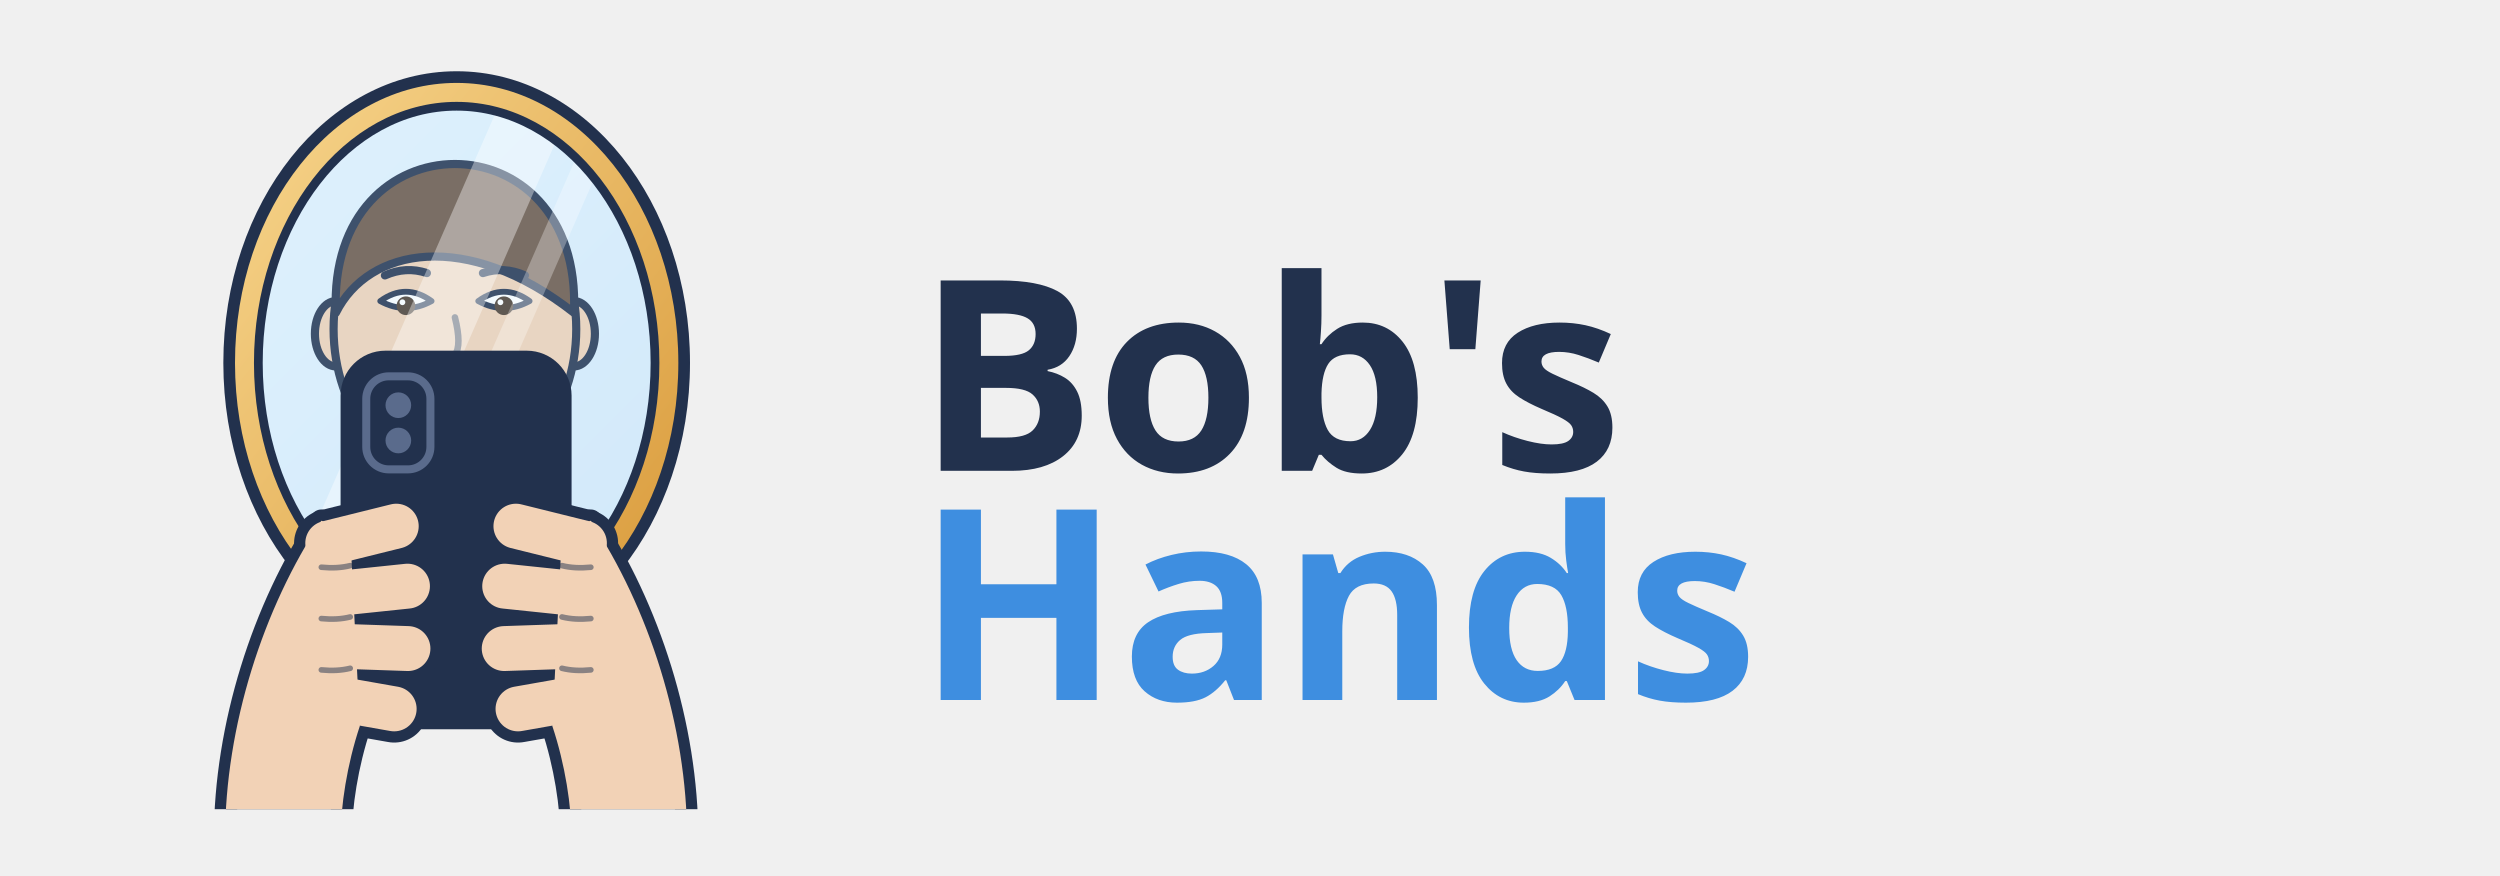
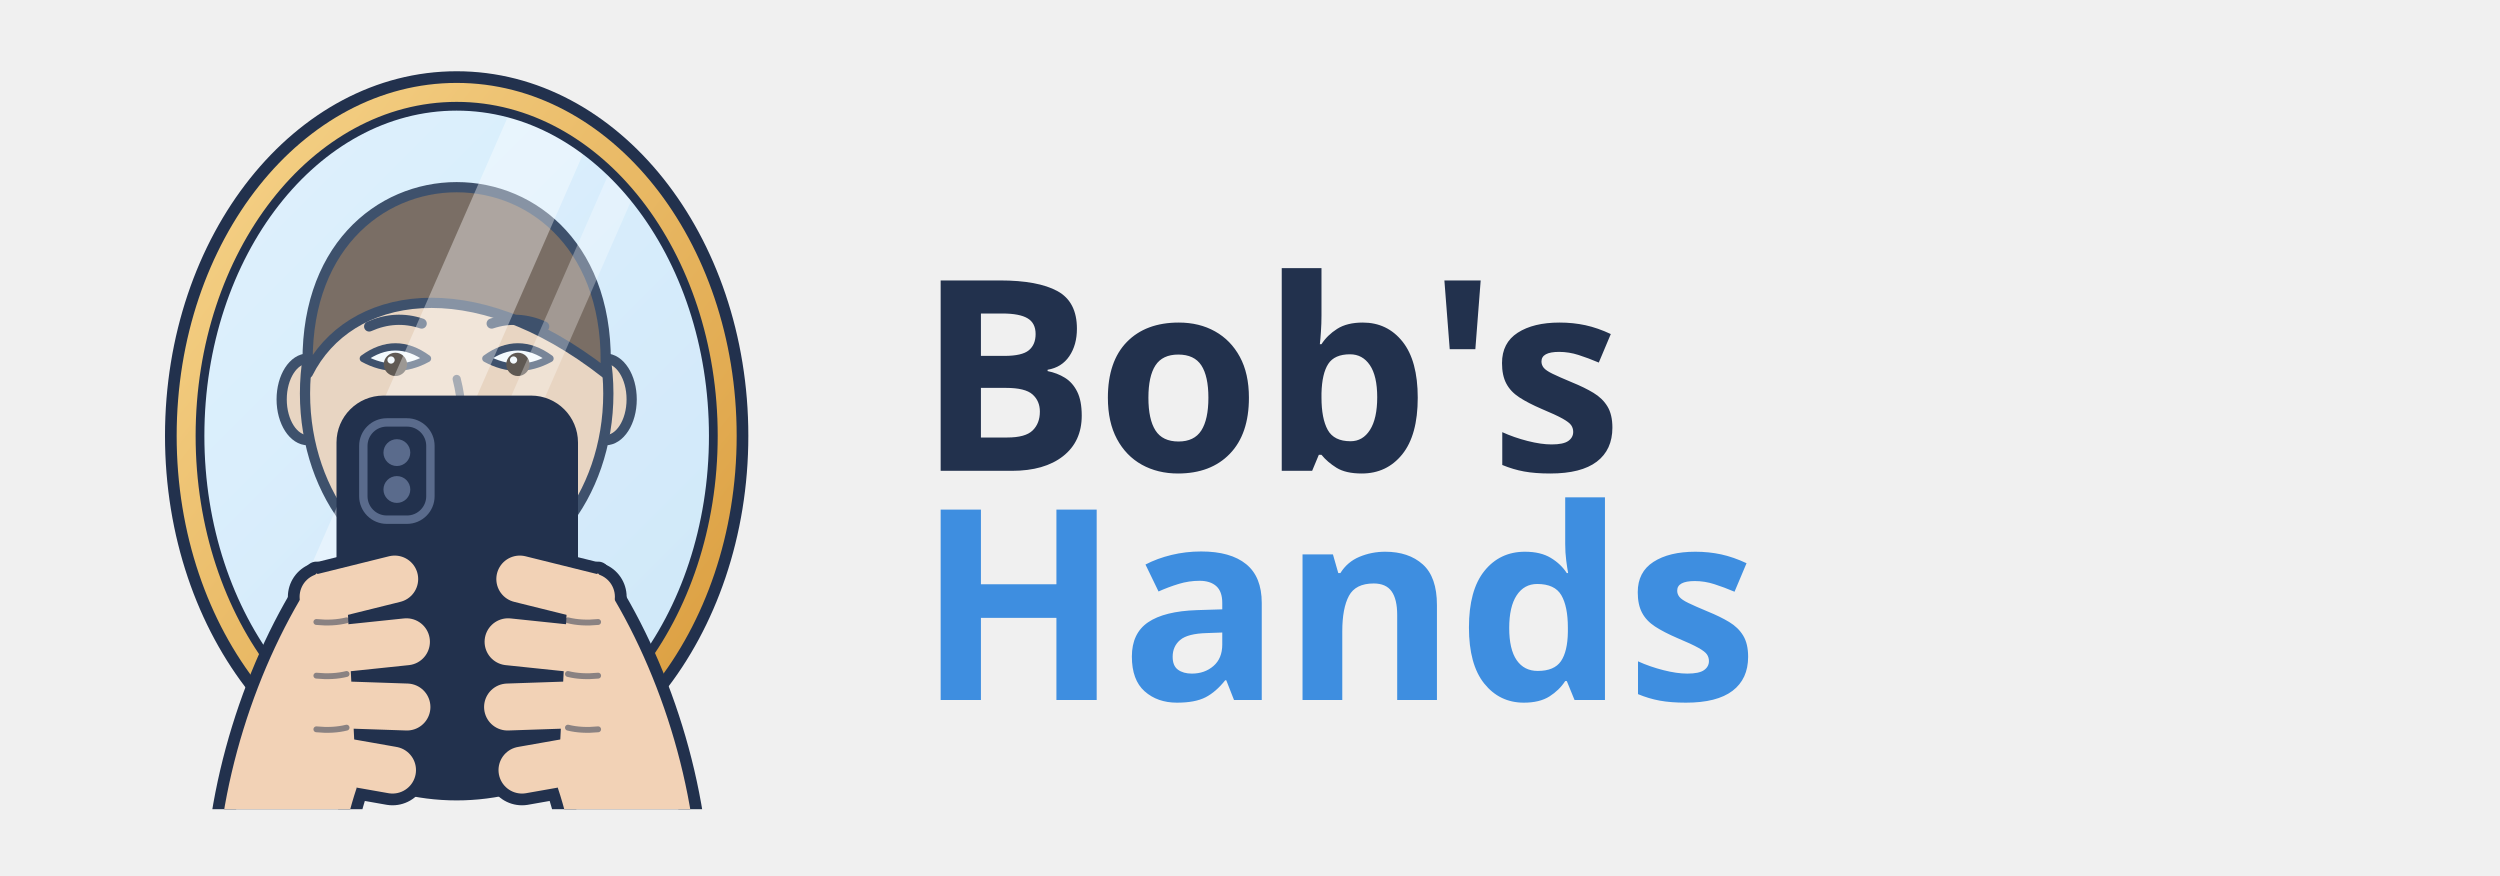
<svg xmlns="http://www.w3.org/2000/svg" width="1200" height="420" viewBox="0 0 1200 420">
  <defs>
    <linearGradient id="main" x1="0" y1="330" x2="0" y2="512" gradientUnits="userSpaceOnUse">
      <stop offset="0" stop-color="#FFC24D" />
      <stop offset="1" stop-color="#FF8A5B" />
    </linearGradient>
    <linearGradient id="ecran" x1="0" y1="0" x2="0" y2="1">
      <stop offset="0" stop-color="#7EC8F2" />
      <stop offset="1" stop-color="#FFD9A8" />
    </linearGradient>
    <linearGradient id="soleil" x1="0" y1="0" x2="0" y2="1">
      <stop offset="0" stop-color="#FFC24D" />
      <stop offset="1" stop-color="#FF8A5B" />
    </linearGradient>
  </defs>
  <defs>
    <linearGradient id="fond-miroir" x1="0" y1="0" x2="1" y2="1">
      <stop offset="0" stop-color="#EAF6FF" />
      <stop offset="1" stop-color="#CFE6F7" />
    </linearGradient>
    <linearGradient id="cadre" x1="0" y1="0" x2="1" y2="1">
      <stop offset="0" stop-color="#F7D58C" />
      <stop offset="1" stop-color="#D99A3A" />
    </linearGradient>
  </defs>
  <g transform="translate(40 30) scale(0.70)">
    <defs>
      <linearGradient id="main" x1="0" y1="330" x2="0" y2="512" gradientUnits="userSpaceOnUse">
        <stop offset="0" stop-color="#FFC24D" />
        <stop offset="1" stop-color="#FF8A5B" />
      </linearGradient>
      <linearGradient id="ecran" x1="0" y1="0" x2="0" y2="1">
        <stop offset="0" stop-color="#7EC8F2" />
        <stop offset="1" stop-color="#FFD9A8" />
      </linearGradient>
      <linearGradient id="soleil" x1="0" y1="0" x2="0" y2="1">
        <stop offset="0" stop-color="#FFC24D" />
        <stop offset="1" stop-color="#FF8A5B" />
      </linearGradient>
    </defs>
    <defs>
      <linearGradient id="fond-miroir" x1="0" y1="0" x2="1" y2="1">
        <stop offset="0" stop-color="#EAF6FF" />
        <stop offset="1" stop-color="#CFE6F7" />
      </linearGradient>
      <linearGradient id="cadre" x1="0" y1="0" x2="1" y2="1">
        <stop offset="0" stop-color="#F7D58C" />
        <stop offset="1" stop-color="#D99A3A" />
      </linearGradient>
    </defs>
    <clipPath id="cadre-total">
      <rect width="512" height="512" />
    </clipPath>
    <g clip-path="url(#cadre-total)">
      <clipPath id="glace">
-         <ellipse cx="256" cy="206" rx="136" ry="176" />
+         <ellipse cx="256" cy="256" rx="176" ry="226" />
      </clipPath>
      <g clip-path="url(#glace)">
        <rect width="512" height="512" fill="url(#fond-miroir)" />
-         <g transform="translate(50 26) scale(0.80)">
+         <g transform="translate(0 31) scale(1.0)">
          <g transform="translate(512 0) scale(-1 1)">
            <path d="M40 540 C40 430 120 392 200 384 L312 384 C392 392 472 430 472 540 Z" fill="#3E8EE0" stroke="#22314D" stroke-width="7" stroke-linejoin="round" />
            <rect x="222" y="300" width="68" height="96" rx="20" fill="#E2B996" stroke="#22314D" stroke-width="7" />
            <ellipse cx="154" cy="200" rx="18" ry="28" fill="#F2D2B6" stroke="#22314D" stroke-width="7" />
            <ellipse cx="358" cy="200" rx="18" ry="28" fill="#F2D2B6" stroke="#22314D" stroke-width="7" />
            <ellipse cx="256" cy="196" rx="104" ry="128" fill="#F2D2B6" stroke="#22314D" stroke-width="7" />
            <path d="M154 182 C146 12 366 12 358 182 C330 126 246 110 154 182 Z" fill="#6B5444" stroke="#22314D" stroke-width="7" stroke-linejoin="round" />
            <path d="M196 150 Q214 142 232 148 M280 148 Q298 142 316 150" fill="none" stroke="#22314D" stroke-width="7" stroke-linecap="round" />
            <path d="M256 186 Q250 210 256 218 Q262 222 268 218" fill="none" stroke="#22314D" stroke-width="5.6" stroke-linecap="round" stroke-linejoin="round" opacity=".7" />
            <path d="M192 172 Q214 156 236 172 Q214 184 192 172 Z" fill="#FFFFFF" stroke="#22314D" stroke-width="5" stroke-linejoin="round" />
            <circle cx="214" cy="176" r="8" fill="#4A3A2E" />
            <circle cx="217" cy="173" r="2.5" fill="#FFFFFF" />
            <path d="M276 172 Q298 156 320 172 Q298 184 276 172 Z" fill="#FFFFFF" stroke="#22314D" stroke-width="5" stroke-linejoin="round" />
            <circle cx="298" cy="176" r="8" fill="#4A3A2E" />
            <circle cx="301" cy="173" r="2.5" fill="#FFFFFF" />
          </g>
        </g>
-         <rect x="100" y="10" width="312" height="392" fill="#BFE3FA" opacity=".18" />
-         <path d="M293.44 10 L343.36 10 L171.76 402 L121.84 402 Z" fill="#FFFFFF" opacity="0.38" />
-         <path d="M362.08 10 L380.8 10 L209.2 402 L190.48 402 Z" fill="#FFFFFF" opacity="0.3" />
+         <rect x="60" y="10" width="392" height="492" fill="#BFE3FA" opacity=".18" />
+         <path d="M303.04 10 L365.76 10 L150.16 502 L87.44 502 Z" fill="#FFFFFF" opacity="0.38" />
+         <path d="M389.28 10 L412.8 10 L197.2 502 L173.68 502 Z" fill="#FFFFFF" opacity="0.3" />
      </g>
-       <ellipse cx="256" cy="206" rx="146" ry="186" fill="none" stroke="url(#cadre)" stroke-width="20" />
-       <ellipse cx="256" cy="206" rx="156" ry="196" fill="none" stroke="#22314D" stroke-width="8" />
-       <ellipse cx="256" cy="206" rx="136" ry="176" fill="none" stroke="#22314D" stroke-width="6" />
-       <g transform="translate(-26 -62) scale(1.10)">
+       <ellipse cx="256" cy="256" rx="186" ry="236" fill="none" stroke="url(#cadre)" stroke-width="20" />
+       <ellipse cx="256" cy="256" rx="196" ry="246" fill="none" stroke="#22314D" stroke-width="8" />
+       <ellipse cx="256" cy="256" rx="176" ry="226" fill="none" stroke="#22314D" stroke-width="6" />
+       <g transform="translate(-38 -43) scale(1.15)">
        <rect x="184" y="236" width="144" height="236" rx="28" fill="#22314D" stroke="#22314D" stroke-width="0" />
        <rect x="200" y="252" width="40" height="58" rx="14" fill="none" stroke="#5A6B8C" stroke-width="5" />
        <circle cx="220" cy="270" r="8" fill="#5A6B8C" />
        <circle cx="220" cy="292" r="8" fill="#5A6B8C" />
        <g>
          <line x1="176" y1="356" x2="218.7" y2="345.4" stroke="#22314D" stroke-width="42" stroke-linecap="round" />
          <line x1="176" y1="388" x2="225.7" y2="382.8" stroke="#22314D" stroke-width="42" stroke-linecap="round" />
          <line x1="176" y1="420" x2="226.0" y2="421.7" stroke="#22314D" stroke-width="42" stroke-linecap="round" />
          <line x1="176" y1="452" x2="217.4" y2="459.3" stroke="#22314D" stroke-width="42" stroke-linecap="round" />
          <path d="M112 540 C112 470 136 396 172 342 L190 350 L196 470 C188 494 184 520 184 540 Z" fill="#22314D" stroke="#22314D" stroke-width="14" stroke-linejoin="round" />
          <line x1="176" y1="356" x2="218.7" y2="345.4" stroke="#F2D2B6" stroke-width="28" stroke-linecap="round" />
          <line x1="176" y1="388" x2="225.7" y2="382.8" stroke="#F2D2B6" stroke-width="28" stroke-linecap="round" />
          <line x1="176" y1="420" x2="226.0" y2="421.7" stroke="#F2D2B6" stroke-width="28" stroke-linecap="round" />
          <line x1="176" y1="452" x2="217.4" y2="459.3" stroke="#F2D2B6" stroke-width="28" stroke-linecap="round" />
          <path d="M112 540 C112 470 136 396 172 342 L190 350 L196 470 C188 494 184 520 184 540 Z" fill="#F2D2B6" />
          <path d="M172 371 Q182 372 190 370" fill="none" stroke="#22314D" stroke-width="3.5" stroke-linecap="round" opacity=".5" />
          <path d="M172 403 Q182 404 190 402" fill="none" stroke="#22314D" stroke-width="3.5" stroke-linecap="round" opacity=".5" />
          <path d="M172 435 Q182 436 190 434" fill="none" stroke="#22314D" stroke-width="3.5" stroke-linecap="round" opacity=".5" />
        </g>
        <g transform="translate(512 0) scale(-1 1)">
          <line x1="176" y1="356" x2="218.7" y2="345.4" stroke="#22314D" stroke-width="42" stroke-linecap="round" />
          <line x1="176" y1="388" x2="225.7" y2="382.8" stroke="#22314D" stroke-width="42" stroke-linecap="round" />
          <line x1="176" y1="420" x2="226.0" y2="421.7" stroke="#22314D" stroke-width="42" stroke-linecap="round" />
          <line x1="176" y1="452" x2="217.4" y2="459.3" stroke="#22314D" stroke-width="42" stroke-linecap="round" />
          <path d="M112 540 C112 470 136 396 172 342 L190 350 L196 470 C188 494 184 520 184 540 Z" fill="#22314D" stroke="#22314D" stroke-width="14" stroke-linejoin="round" />
          <line x1="176" y1="356" x2="218.7" y2="345.4" stroke="#F2D2B6" stroke-width="28" stroke-linecap="round" />
          <line x1="176" y1="388" x2="225.7" y2="382.8" stroke="#F2D2B6" stroke-width="28" stroke-linecap="round" />
          <line x1="176" y1="420" x2="226.0" y2="421.7" stroke="#F2D2B6" stroke-width="28" stroke-linecap="round" />
          <line x1="176" y1="452" x2="217.4" y2="459.3" stroke="#F2D2B6" stroke-width="28" stroke-linecap="round" />
          <path d="M112 540 C112 470 136 396 172 342 L190 350 L196 470 C188 494 184 520 184 540 Z" fill="#F2D2B6" />
          <path d="M172 371 Q182 372 190 370" fill="none" stroke="#22314D" stroke-width="3.5" stroke-linecap="round" opacity=".5" />
          <path d="M172 403 Q182 404 190 402" fill="none" stroke="#22314D" stroke-width="3.5" stroke-linecap="round" opacity=".5" />
          <path d="M172 435 Q182 436 190 434" fill="none" stroke="#22314D" stroke-width="3.5" stroke-linecap="round" opacity=".5" />
        </g>
      </g>
    </g>
  </g>
  <text x="440" y="226" font-family="Fredoka" font-weight="600" font-size="128" fill="#22314D">Bob's</text>
  <text x="440" y="336" font-family="Fredoka" font-weight="600" font-size="128" fill="#3E8EE0">Hands</text>
</svg>
